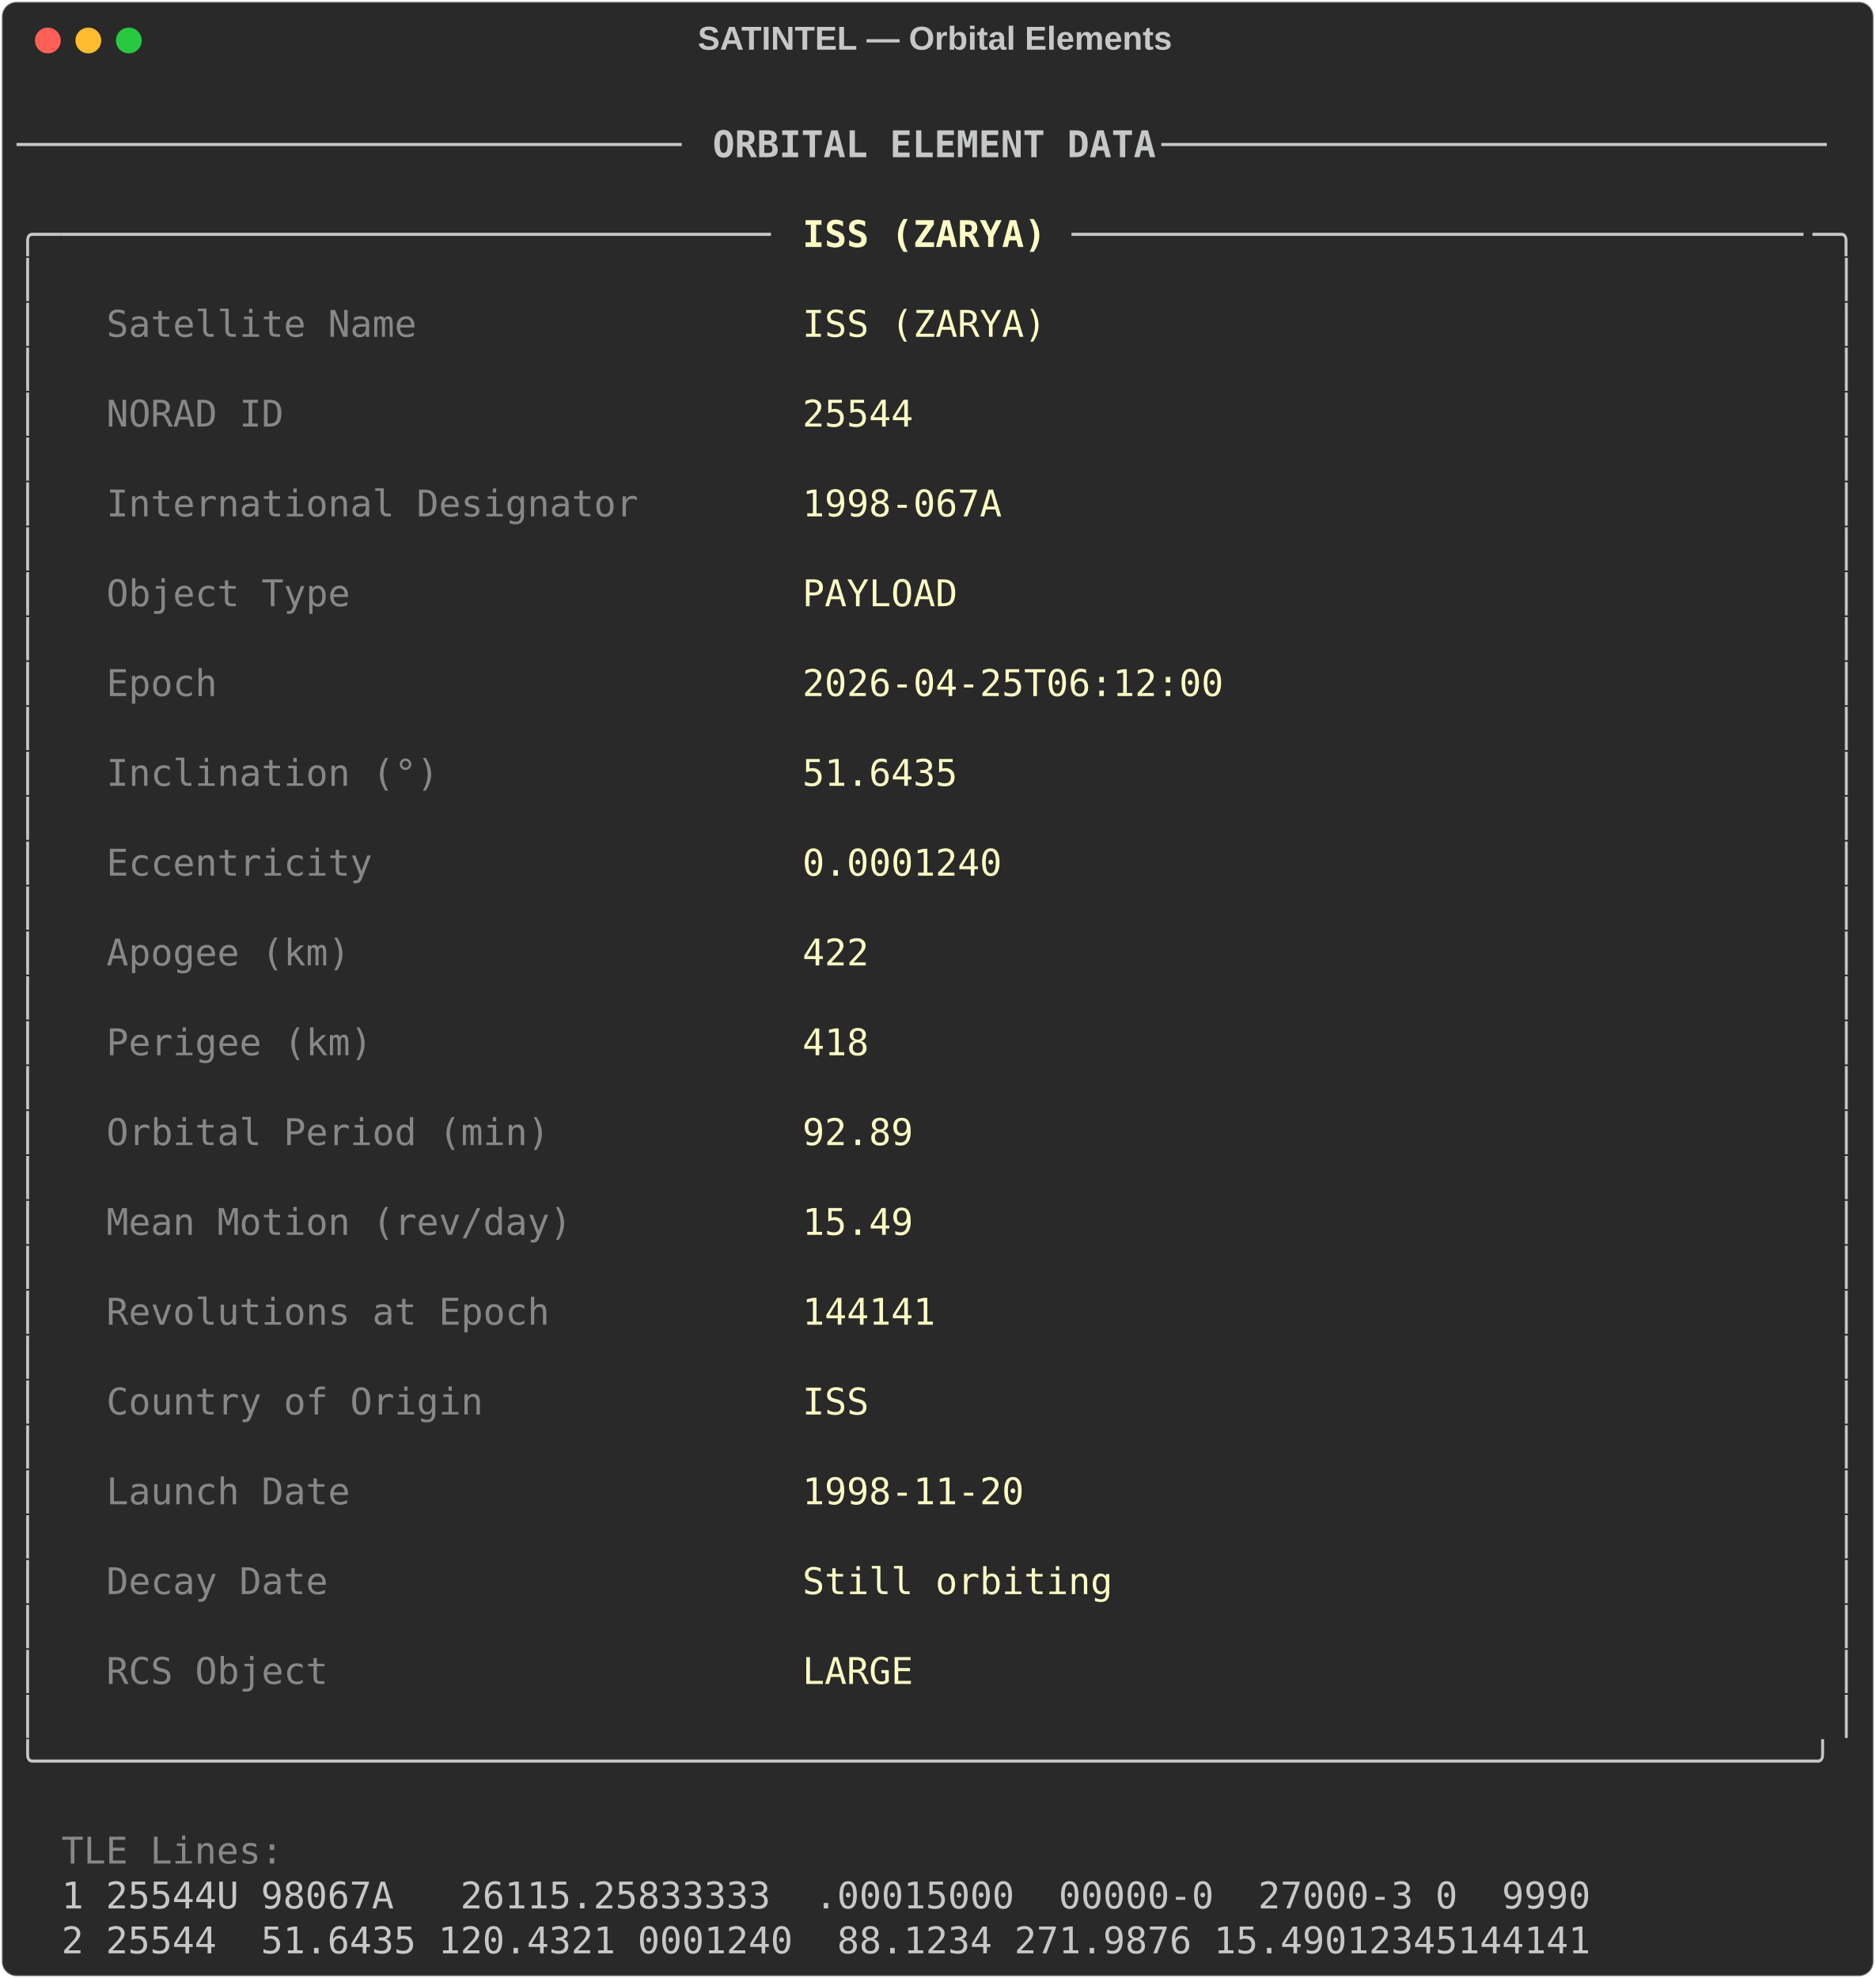
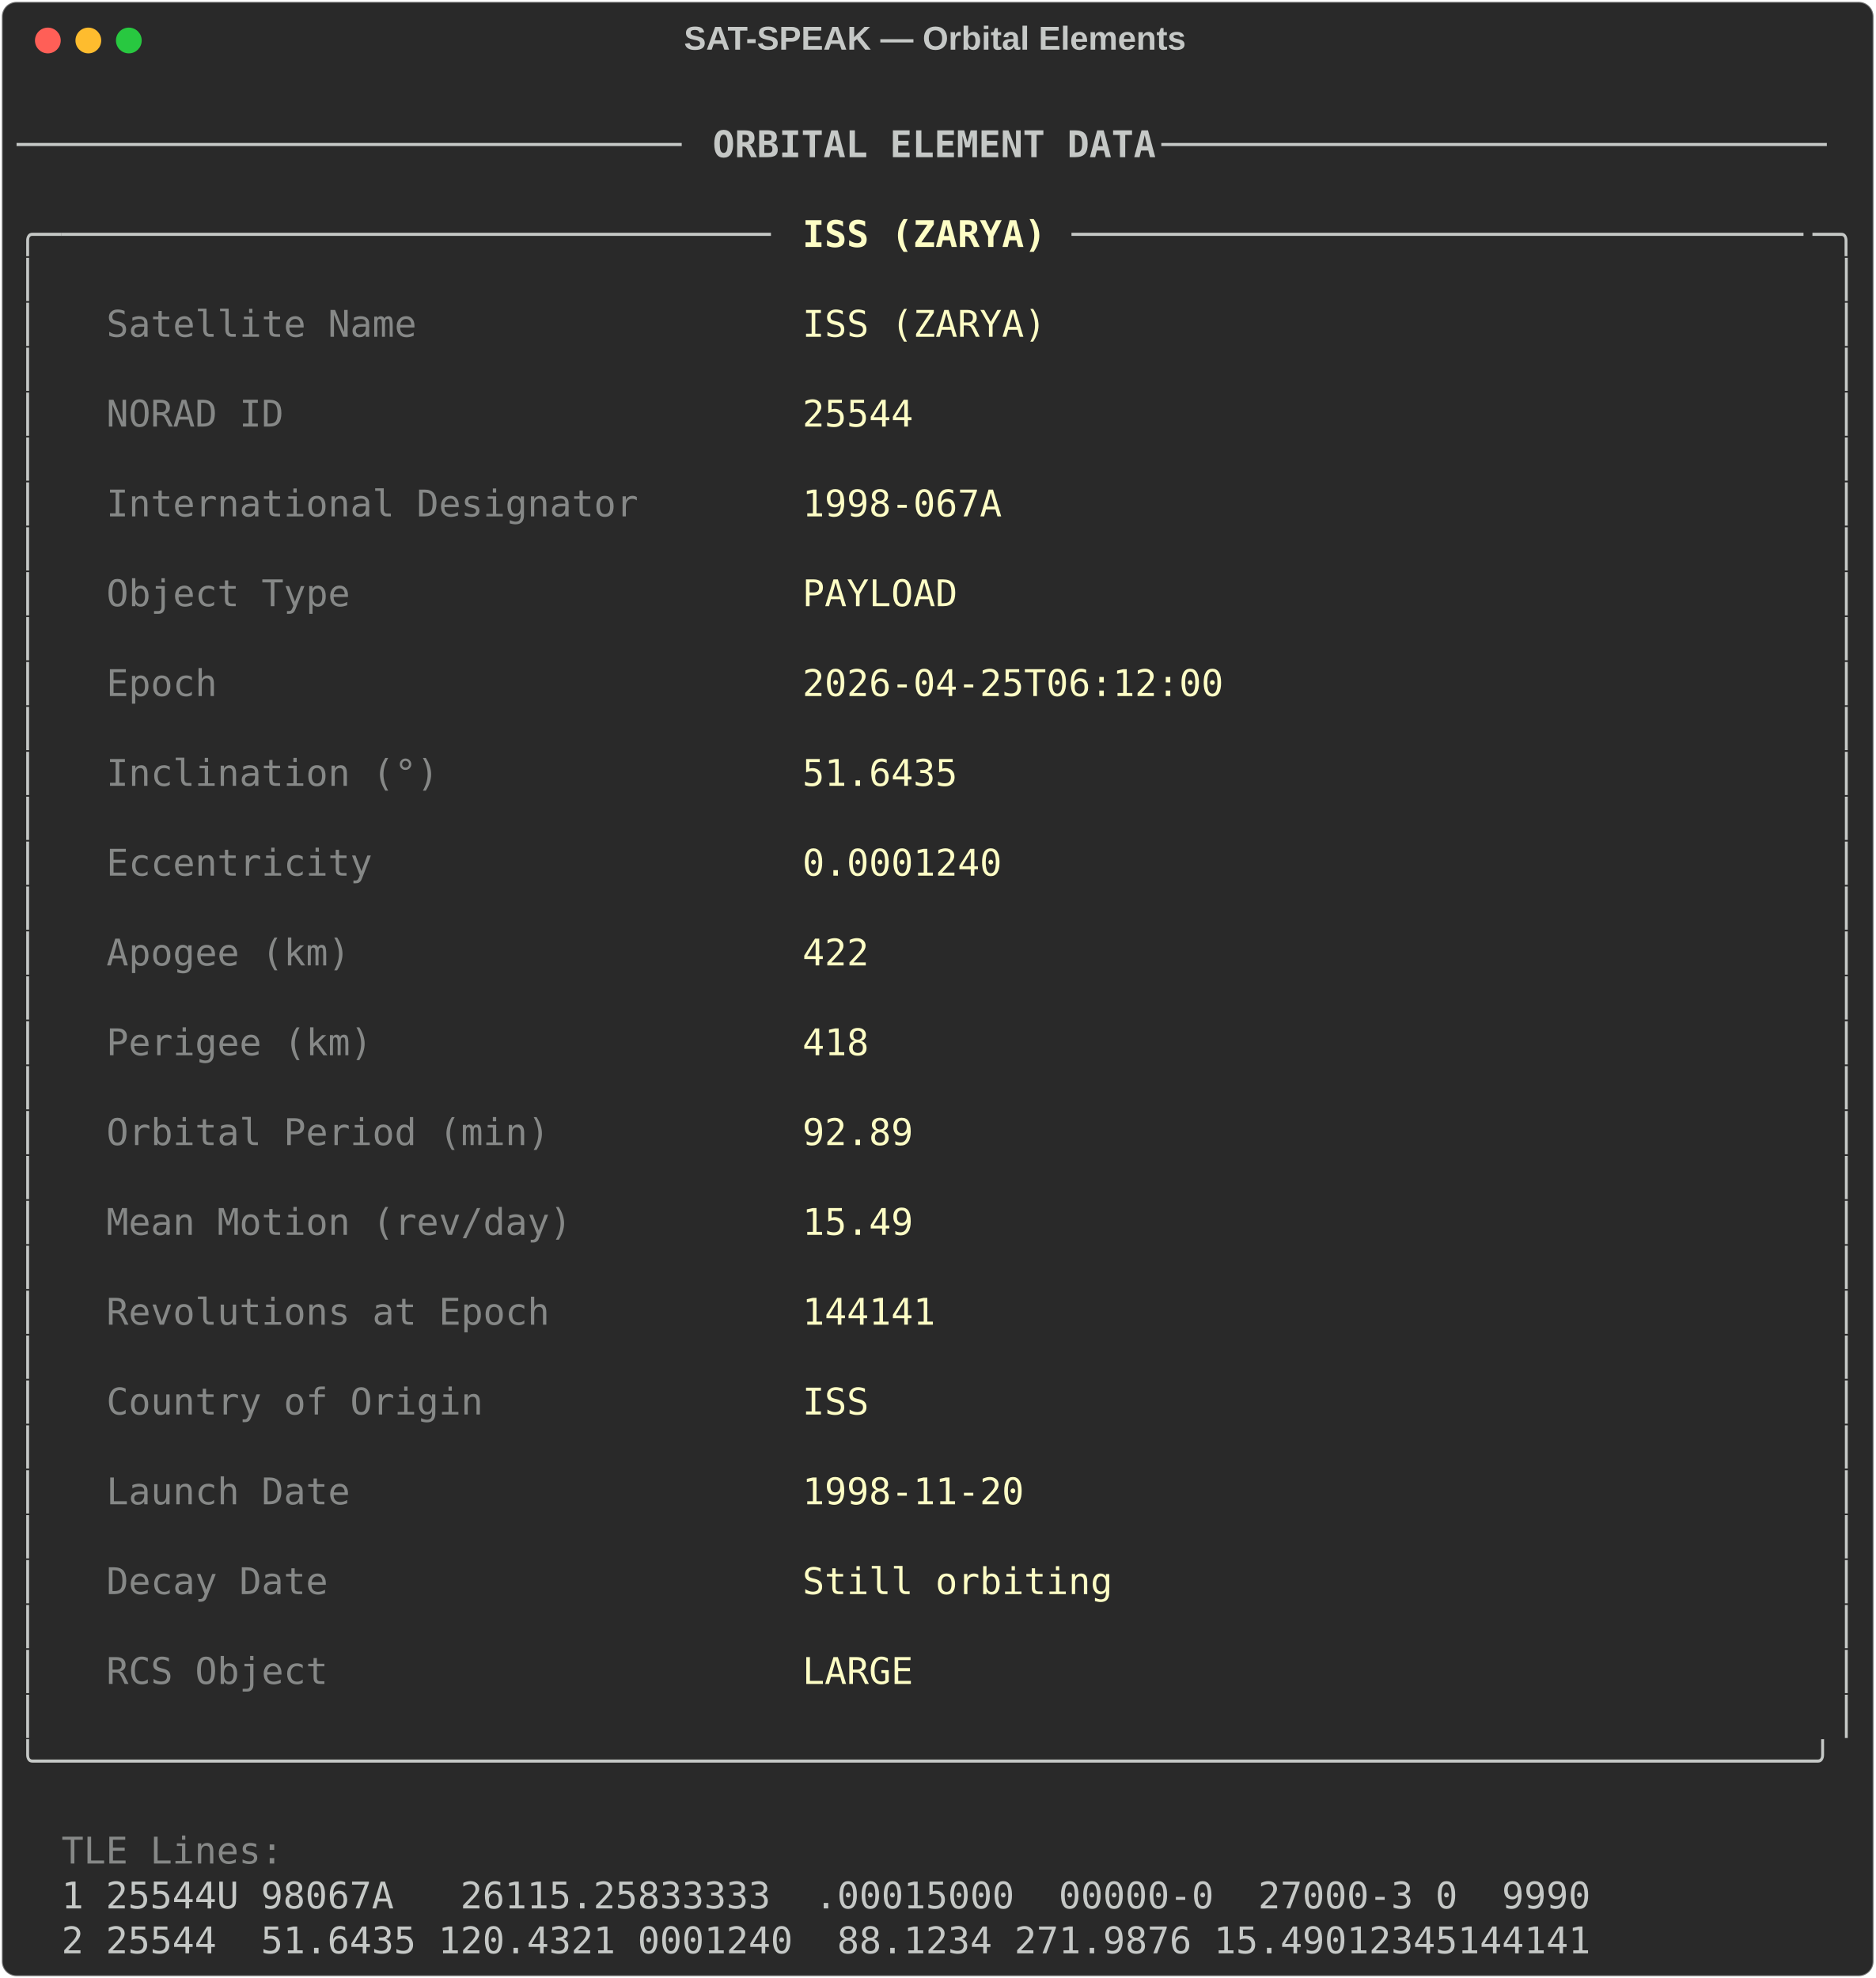
<svg xmlns="http://www.w3.org/2000/svg" class="rich-terminal" viewBox="0 0 1019 1074.8">
  <style>

    @font-face {
        font-family: "Fira Code";
        src: local("FiraCode-Regular"),
                url("https://cdnjs.cloudflare.com/ajax/libs/firacode/6.2.0/woff2/FiraCode-Regular.woff2") format("woff2"),
                url("https://cdnjs.cloudflare.com/ajax/libs/firacode/6.2.0/woff/FiraCode-Regular.woff") format("woff");
        font-style: normal;
        font-weight: 400;
    }
    @font-face {
        font-family: "Fira Code";
        src: local("FiraCode-Bold"),
                url("https://cdnjs.cloudflare.com/ajax/libs/firacode/6.2.0/woff2/FiraCode-Bold.woff2") format("woff2"),
                url("https://cdnjs.cloudflare.com/ajax/libs/firacode/6.2.0/woff/FiraCode-Bold.woff") format("woff");
        font-style: bold;
        font-weight: 700;
    }

    .terminal-2198855369-matrix {
        font-family: Fira Code, monospace;
        font-size: 20px;
        line-height: 24.4px;
        font-variant-east-asian: full-width;
    }

    .terminal-2198855369-title {
        font-size: 18px;
        font-weight: bold;
        font-family: arial;
    }

    .terminal-2198855369-r1 { fill: #c5c8c6 }
.terminal-2198855369-r2 { fill: #c5c8c6;font-weight: bold }
.terminal-2198855369-r3 { fill: #fdfdc5;font-weight: bold }
.terminal-2198855369-r4 { fill: #868887 }
.terminal-2198855369-r5 { fill: #fdfdc5 }
    </style>
  <defs>
    <clipPath id="terminal-2198855369-clip-terminal">
      <rect x="0" y="0" width="999.4" height="1023.8" />
    </clipPath>
    <clipPath id="terminal-2198855369-line-0">
      <rect x="0" y="1.5" width="1000.4" height="24.65" />
    </clipPath>
    <clipPath id="terminal-2198855369-line-1">
      <rect x="0" y="25.9" width="1000.4" height="24.65" />
    </clipPath>
    <clipPath id="terminal-2198855369-line-2">
      <rect x="0" y="50.3" width="1000.4" height="24.65" />
    </clipPath>
    <clipPath id="terminal-2198855369-line-3">
      <rect x="0" y="74.7" width="1000.4" height="24.65" />
    </clipPath>
    <clipPath id="terminal-2198855369-line-4">
      <rect x="0" y="99.1" width="1000.4" height="24.65" />
    </clipPath>
    <clipPath id="terminal-2198855369-line-5">
      <rect x="0" y="123.5" width="1000.4" height="24.65" />
    </clipPath>
    <clipPath id="terminal-2198855369-line-6">
      <rect x="0" y="147.9" width="1000.4" height="24.65" />
    </clipPath>
    <clipPath id="terminal-2198855369-line-7">
      <rect x="0" y="172.3" width="1000.4" height="24.65" />
    </clipPath>
    <clipPath id="terminal-2198855369-line-8">
      <rect x="0" y="196.7" width="1000.4" height="24.65" />
    </clipPath>
    <clipPath id="terminal-2198855369-line-9">
      <rect x="0" y="221.1" width="1000.4" height="24.65" />
    </clipPath>
    <clipPath id="terminal-2198855369-line-10">
      <rect x="0" y="245.5" width="1000.4" height="24.65" />
    </clipPath>
    <clipPath id="terminal-2198855369-line-11">
      <rect x="0" y="269.9" width="1000.4" height="24.65" />
    </clipPath>
    <clipPath id="terminal-2198855369-line-12">
      <rect x="0" y="294.3" width="1000.4" height="24.65" />
    </clipPath>
    <clipPath id="terminal-2198855369-line-13">
      <rect x="0" y="318.7" width="1000.4" height="24.65" />
    </clipPath>
    <clipPath id="terminal-2198855369-line-14">
      <rect x="0" y="343.1" width="1000.4" height="24.65" />
    </clipPath>
    <clipPath id="terminal-2198855369-line-15">
      <rect x="0" y="367.5" width="1000.4" height="24.65" />
    </clipPath>
    <clipPath id="terminal-2198855369-line-16">
      <rect x="0" y="391.9" width="1000.4" height="24.65" />
    </clipPath>
    <clipPath id="terminal-2198855369-line-17">
      <rect x="0" y="416.3" width="1000.4" height="24.65" />
    </clipPath>
    <clipPath id="terminal-2198855369-line-18">
      <rect x="0" y="440.7" width="1000.4" height="24.65" />
    </clipPath>
    <clipPath id="terminal-2198855369-line-19">
      <rect x="0" y="465.1" width="1000.4" height="24.65" />
    </clipPath>
    <clipPath id="terminal-2198855369-line-20">
      <rect x="0" y="489.5" width="1000.4" height="24.65" />
    </clipPath>
    <clipPath id="terminal-2198855369-line-21">
      <rect x="0" y="513.9" width="1000.4" height="24.65" />
    </clipPath>
    <clipPath id="terminal-2198855369-line-22">
      <rect x="0" y="538.3" width="1000.4" height="24.65" />
    </clipPath>
    <clipPath id="terminal-2198855369-line-23">
      <rect x="0" y="562.7" width="1000.4" height="24.65" />
    </clipPath>
    <clipPath id="terminal-2198855369-line-24">
      <rect x="0" y="587.1" width="1000.4" height="24.65" />
    </clipPath>
    <clipPath id="terminal-2198855369-line-25">
      <rect x="0" y="611.5" width="1000.4" height="24.65" />
    </clipPath>
    <clipPath id="terminal-2198855369-line-26">
      <rect x="0" y="635.9" width="1000.4" height="24.65" />
    </clipPath>
    <clipPath id="terminal-2198855369-line-27">
      <rect x="0" y="660.3" width="1000.4" height="24.65" />
    </clipPath>
    <clipPath id="terminal-2198855369-line-28">
      <rect x="0" y="684.7" width="1000.4" height="24.65" />
    </clipPath>
    <clipPath id="terminal-2198855369-line-29">
      <rect x="0" y="709.1" width="1000.4" height="24.65" />
    </clipPath>
    <clipPath id="terminal-2198855369-line-30">
      <rect x="0" y="733.5" width="1000.4" height="24.65" />
    </clipPath>
    <clipPath id="terminal-2198855369-line-31">
      <rect x="0" y="757.9" width="1000.4" height="24.65" />
    </clipPath>
    <clipPath id="terminal-2198855369-line-32">
      <rect x="0" y="782.3" width="1000.4" height="24.65" />
    </clipPath>
    <clipPath id="terminal-2198855369-line-33">
      <rect x="0" y="806.7" width="1000.4" height="24.65" />
    </clipPath>
    <clipPath id="terminal-2198855369-line-34">
      <rect x="0" y="831.1" width="1000.4" height="24.65" />
    </clipPath>
    <clipPath id="terminal-2198855369-line-35">
      <rect x="0" y="855.5" width="1000.4" height="24.65" />
    </clipPath>
    <clipPath id="terminal-2198855369-line-36">
      <rect x="0" y="879.9" width="1000.4" height="24.65" />
    </clipPath>
    <clipPath id="terminal-2198855369-line-37">
      <rect x="0" y="904.3" width="1000.4" height="24.65" />
    </clipPath>
    <clipPath id="terminal-2198855369-line-38">
      <rect x="0" y="928.7" width="1000.4" height="24.65" />
    </clipPath>
    <clipPath id="terminal-2198855369-line-39">
      <rect x="0" y="953.1" width="1000.4" height="24.65" />
    </clipPath>
    <clipPath id="terminal-2198855369-line-40">
      <rect x="0" y="977.5" width="1000.4" height="24.65" />
    </clipPath>
  </defs>
  <rect fill="#292929" stroke="rgba(255,255,255,0.35)" stroke-width="1" x="1" y="1" width="1017" height="1072.8" rx="8" />
-   <text class="terminal-2198855369-title" fill="#c5c8c6" text-anchor="middle" x="508" y="27">SATINTEL — Orbital Elements</text>
+   <text class="terminal-2198855369-title" fill="#c5c8c6" text-anchor="middle" x="508" y="27">SAT-SPEAK — Orbital Elements</text>
  <g transform="translate(26,22)">
    <circle cx="0" cy="0" r="7" fill="#ff5f57" />
    <circle cx="22" cy="0" r="7" fill="#febc2e" />
    <circle cx="44" cy="0" r="7" fill="#28c840" />
  </g>
  <g transform="translate(9, 41)" clip-path="url(#terminal-2198855369-clip-terminal)">
    <g class="terminal-2198855369-matrix">
      <text class="terminal-2198855369-r1" x="1000.4" y="20" textLength="12.2" clip-path="url(#terminal-2198855369-line-0)">
</text>
      <text class="terminal-2198855369-r1" x="0" y="44.4" textLength="378.2" clip-path="url(#terminal-2198855369-line-1)">────────────────────────────── </text>
      <text class="terminal-2198855369-r2" x="378.2" y="44.4" textLength="244" clip-path="url(#terminal-2198855369-line-1)">ORBITAL ELEMENT DATA</text>
      <text class="terminal-2198855369-r1" x="622.2" y="44.4" textLength="378.2" clip-path="url(#terminal-2198855369-line-1)"> ──────────────────────────────</text>
      <text class="terminal-2198855369-r1" x="1000.4" y="44.4" textLength="12.2" clip-path="url(#terminal-2198855369-line-1)">
</text>
      <text class="terminal-2198855369-r1" x="1000.4" y="68.8" textLength="12.2" clip-path="url(#terminal-2198855369-line-2)">
</text>
      <text class="terminal-2198855369-r1" x="0" y="93.2" textLength="24.4" clip-path="url(#terminal-2198855369-line-3)">╭─</text>
      <text class="terminal-2198855369-r1" x="24.4" y="93.2" textLength="390.4" clip-path="url(#terminal-2198855369-line-3)">────────────────────────────────</text>
      <text class="terminal-2198855369-r3" x="427" y="93.2" textLength="134.2" clip-path="url(#terminal-2198855369-line-3)">ISS (ZARYA)</text>
      <text class="terminal-2198855369-r1" x="573.4" y="93.2" textLength="402.6" clip-path="url(#terminal-2198855369-line-3)">─────────────────────────────────</text>
      <text class="terminal-2198855369-r1" x="976" y="93.2" textLength="24.4" clip-path="url(#terminal-2198855369-line-3)">─╮</text>
      <text class="terminal-2198855369-r1" x="1000.4" y="93.2" textLength="12.2" clip-path="url(#terminal-2198855369-line-3)">
</text>
      <text class="terminal-2198855369-r1" x="0" y="117.6" textLength="12.2" clip-path="url(#terminal-2198855369-line-4)">│</text>
      <text class="terminal-2198855369-r1" x="988.2" y="117.6" textLength="12.2" clip-path="url(#terminal-2198855369-line-4)">│</text>
      <text class="terminal-2198855369-r1" x="1000.4" y="117.6" textLength="12.2" clip-path="url(#terminal-2198855369-line-4)">
</text>
      <text class="terminal-2198855369-r1" x="0" y="142" textLength="12.2" clip-path="url(#terminal-2198855369-line-5)">│</text>
      <text class="terminal-2198855369-r4" x="48.8" y="142" textLength="341.6" clip-path="url(#terminal-2198855369-line-5)">Satellite Name              </text>
      <text class="terminal-2198855369-r5" x="427" y="142" textLength="231.8" clip-path="url(#terminal-2198855369-line-5)">ISS (ZARYA)        </text>
      <text class="terminal-2198855369-r1" x="988.2" y="142" textLength="12.2" clip-path="url(#terminal-2198855369-line-5)">│</text>
      <text class="terminal-2198855369-r1" x="1000.4" y="142" textLength="12.2" clip-path="url(#terminal-2198855369-line-5)">
</text>
      <text class="terminal-2198855369-r1" x="0" y="166.4" textLength="12.2" clip-path="url(#terminal-2198855369-line-6)">│</text>
      <text class="terminal-2198855369-r1" x="988.2" y="166.4" textLength="12.2" clip-path="url(#terminal-2198855369-line-6)">│</text>
      <text class="terminal-2198855369-r1" x="1000.4" y="166.4" textLength="12.2" clip-path="url(#terminal-2198855369-line-6)">
</text>
      <text class="terminal-2198855369-r1" x="0" y="190.8" textLength="12.2" clip-path="url(#terminal-2198855369-line-7)">│</text>
      <text class="terminal-2198855369-r4" x="48.8" y="190.8" textLength="341.6" clip-path="url(#terminal-2198855369-line-7)">NORAD ID                    </text>
      <text class="terminal-2198855369-r5" x="427" y="190.8" textLength="231.8" clip-path="url(#terminal-2198855369-line-7)">25544              </text>
      <text class="terminal-2198855369-r1" x="988.2" y="190.8" textLength="12.2" clip-path="url(#terminal-2198855369-line-7)">│</text>
      <text class="terminal-2198855369-r1" x="1000.4" y="190.8" textLength="12.2" clip-path="url(#terminal-2198855369-line-7)">
</text>
      <text class="terminal-2198855369-r1" x="0" y="215.2" textLength="12.2" clip-path="url(#terminal-2198855369-line-8)">│</text>
      <text class="terminal-2198855369-r1" x="988.2" y="215.2" textLength="12.2" clip-path="url(#terminal-2198855369-line-8)">│</text>
      <text class="terminal-2198855369-r1" x="1000.4" y="215.2" textLength="12.2" clip-path="url(#terminal-2198855369-line-8)">
</text>
      <text class="terminal-2198855369-r1" x="0" y="239.6" textLength="12.2" clip-path="url(#terminal-2198855369-line-9)">│</text>
      <text class="terminal-2198855369-r4" x="48.8" y="239.6" textLength="341.6" clip-path="url(#terminal-2198855369-line-9)">International Designator    </text>
      <text class="terminal-2198855369-r5" x="427" y="239.6" textLength="231.8" clip-path="url(#terminal-2198855369-line-9)">1998-067A          </text>
      <text class="terminal-2198855369-r1" x="988.2" y="239.6" textLength="12.2" clip-path="url(#terminal-2198855369-line-9)">│</text>
      <text class="terminal-2198855369-r1" x="1000.4" y="239.6" textLength="12.2" clip-path="url(#terminal-2198855369-line-9)">
</text>
      <text class="terminal-2198855369-r1" x="0" y="264" textLength="12.2" clip-path="url(#terminal-2198855369-line-10)">│</text>
      <text class="terminal-2198855369-r1" x="988.2" y="264" textLength="12.2" clip-path="url(#terminal-2198855369-line-10)">│</text>
      <text class="terminal-2198855369-r1" x="1000.4" y="264" textLength="12.2" clip-path="url(#terminal-2198855369-line-10)">
</text>
      <text class="terminal-2198855369-r1" x="0" y="288.4" textLength="12.2" clip-path="url(#terminal-2198855369-line-11)">│</text>
      <text class="terminal-2198855369-r4" x="48.8" y="288.4" textLength="341.6" clip-path="url(#terminal-2198855369-line-11)">Object Type                 </text>
      <text class="terminal-2198855369-r5" x="427" y="288.4" textLength="231.8" clip-path="url(#terminal-2198855369-line-11)">PAYLOAD            </text>
      <text class="terminal-2198855369-r1" x="988.2" y="288.4" textLength="12.2" clip-path="url(#terminal-2198855369-line-11)">│</text>
      <text class="terminal-2198855369-r1" x="1000.4" y="288.4" textLength="12.2" clip-path="url(#terminal-2198855369-line-11)">
</text>
      <text class="terminal-2198855369-r1" x="0" y="312.8" textLength="12.2" clip-path="url(#terminal-2198855369-line-12)">│</text>
      <text class="terminal-2198855369-r1" x="988.2" y="312.8" textLength="12.2" clip-path="url(#terminal-2198855369-line-12)">│</text>
      <text class="terminal-2198855369-r1" x="1000.4" y="312.8" textLength="12.2" clip-path="url(#terminal-2198855369-line-12)">
</text>
      <text class="terminal-2198855369-r1" x="0" y="337.2" textLength="12.2" clip-path="url(#terminal-2198855369-line-13)">│</text>
      <text class="terminal-2198855369-r4" x="48.8" y="337.2" textLength="341.6" clip-path="url(#terminal-2198855369-line-13)">Epoch                       </text>
      <text class="terminal-2198855369-r5" x="427" y="337.2" textLength="231.8" clip-path="url(#terminal-2198855369-line-13)">2026-04-25T06:12:00</text>
      <text class="terminal-2198855369-r1" x="988.2" y="337.2" textLength="12.2" clip-path="url(#terminal-2198855369-line-13)">│</text>
      <text class="terminal-2198855369-r1" x="1000.4" y="337.2" textLength="12.2" clip-path="url(#terminal-2198855369-line-13)">
</text>
      <text class="terminal-2198855369-r1" x="0" y="361.6" textLength="12.2" clip-path="url(#terminal-2198855369-line-14)">│</text>
      <text class="terminal-2198855369-r1" x="988.2" y="361.6" textLength="12.2" clip-path="url(#terminal-2198855369-line-14)">│</text>
      <text class="terminal-2198855369-r1" x="1000.4" y="361.6" textLength="12.2" clip-path="url(#terminal-2198855369-line-14)">
</text>
      <text class="terminal-2198855369-r1" x="0" y="386" textLength="12.2" clip-path="url(#terminal-2198855369-line-15)">│</text>
      <text class="terminal-2198855369-r4" x="48.8" y="386" textLength="341.6" clip-path="url(#terminal-2198855369-line-15)">Inclination (°)             </text>
      <text class="terminal-2198855369-r5" x="427" y="386" textLength="231.8" clip-path="url(#terminal-2198855369-line-15)">51.6435            </text>
      <text class="terminal-2198855369-r1" x="988.2" y="386" textLength="12.2" clip-path="url(#terminal-2198855369-line-15)">│</text>
      <text class="terminal-2198855369-r1" x="1000.4" y="386" textLength="12.2" clip-path="url(#terminal-2198855369-line-15)">
</text>
      <text class="terminal-2198855369-r1" x="0" y="410.4" textLength="12.2" clip-path="url(#terminal-2198855369-line-16)">│</text>
      <text class="terminal-2198855369-r1" x="988.2" y="410.4" textLength="12.2" clip-path="url(#terminal-2198855369-line-16)">│</text>
      <text class="terminal-2198855369-r1" x="1000.4" y="410.4" textLength="12.2" clip-path="url(#terminal-2198855369-line-16)">
</text>
      <text class="terminal-2198855369-r1" x="0" y="434.8" textLength="12.2" clip-path="url(#terminal-2198855369-line-17)">│</text>
      <text class="terminal-2198855369-r4" x="48.8" y="434.8" textLength="341.6" clip-path="url(#terminal-2198855369-line-17)">Eccentricity                </text>
      <text class="terminal-2198855369-r5" x="427" y="434.8" textLength="231.8" clip-path="url(#terminal-2198855369-line-17)">0.0001240          </text>
      <text class="terminal-2198855369-r1" x="988.2" y="434.8" textLength="12.2" clip-path="url(#terminal-2198855369-line-17)">│</text>
      <text class="terminal-2198855369-r1" x="1000.4" y="434.8" textLength="12.2" clip-path="url(#terminal-2198855369-line-17)">
</text>
      <text class="terminal-2198855369-r1" x="0" y="459.2" textLength="12.2" clip-path="url(#terminal-2198855369-line-18)">│</text>
      <text class="terminal-2198855369-r1" x="988.2" y="459.2" textLength="12.2" clip-path="url(#terminal-2198855369-line-18)">│</text>
      <text class="terminal-2198855369-r1" x="1000.4" y="459.2" textLength="12.2" clip-path="url(#terminal-2198855369-line-18)">
</text>
      <text class="terminal-2198855369-r1" x="0" y="483.6" textLength="12.2" clip-path="url(#terminal-2198855369-line-19)">│</text>
      <text class="terminal-2198855369-r4" x="48.8" y="483.6" textLength="341.6" clip-path="url(#terminal-2198855369-line-19)">Apogee (km)                 </text>
      <text class="terminal-2198855369-r5" x="427" y="483.6" textLength="231.8" clip-path="url(#terminal-2198855369-line-19)">422                </text>
      <text class="terminal-2198855369-r1" x="988.2" y="483.6" textLength="12.2" clip-path="url(#terminal-2198855369-line-19)">│</text>
      <text class="terminal-2198855369-r1" x="1000.4" y="483.6" textLength="12.2" clip-path="url(#terminal-2198855369-line-19)">
</text>
      <text class="terminal-2198855369-r1" x="0" y="508" textLength="12.2" clip-path="url(#terminal-2198855369-line-20)">│</text>
      <text class="terminal-2198855369-r1" x="988.2" y="508" textLength="12.2" clip-path="url(#terminal-2198855369-line-20)">│</text>
      <text class="terminal-2198855369-r1" x="1000.4" y="508" textLength="12.2" clip-path="url(#terminal-2198855369-line-20)">
</text>
      <text class="terminal-2198855369-r1" x="0" y="532.4" textLength="12.2" clip-path="url(#terminal-2198855369-line-21)">│</text>
      <text class="terminal-2198855369-r4" x="48.8" y="532.4" textLength="341.6" clip-path="url(#terminal-2198855369-line-21)">Perigee (km)                </text>
      <text class="terminal-2198855369-r5" x="427" y="532.4" textLength="231.8" clip-path="url(#terminal-2198855369-line-21)">418                </text>
      <text class="terminal-2198855369-r1" x="988.2" y="532.4" textLength="12.2" clip-path="url(#terminal-2198855369-line-21)">│</text>
      <text class="terminal-2198855369-r1" x="1000.4" y="532.4" textLength="12.2" clip-path="url(#terminal-2198855369-line-21)">
</text>
      <text class="terminal-2198855369-r1" x="0" y="556.8" textLength="12.2" clip-path="url(#terminal-2198855369-line-22)">│</text>
      <text class="terminal-2198855369-r1" x="988.2" y="556.8" textLength="12.2" clip-path="url(#terminal-2198855369-line-22)">│</text>
      <text class="terminal-2198855369-r1" x="1000.4" y="556.8" textLength="12.2" clip-path="url(#terminal-2198855369-line-22)">
</text>
      <text class="terminal-2198855369-r1" x="0" y="581.2" textLength="12.2" clip-path="url(#terminal-2198855369-line-23)">│</text>
      <text class="terminal-2198855369-r4" x="48.8" y="581.2" textLength="341.6" clip-path="url(#terminal-2198855369-line-23)">Orbital Period (min)        </text>
      <text class="terminal-2198855369-r5" x="427" y="581.2" textLength="231.8" clip-path="url(#terminal-2198855369-line-23)">92.89              </text>
      <text class="terminal-2198855369-r1" x="988.2" y="581.2" textLength="12.2" clip-path="url(#terminal-2198855369-line-23)">│</text>
      <text class="terminal-2198855369-r1" x="1000.4" y="581.2" textLength="12.2" clip-path="url(#terminal-2198855369-line-23)">
</text>
      <text class="terminal-2198855369-r1" x="0" y="605.6" textLength="12.2" clip-path="url(#terminal-2198855369-line-24)">│</text>
      <text class="terminal-2198855369-r1" x="988.2" y="605.6" textLength="12.2" clip-path="url(#terminal-2198855369-line-24)">│</text>
      <text class="terminal-2198855369-r1" x="1000.4" y="605.6" textLength="12.2" clip-path="url(#terminal-2198855369-line-24)">
</text>
      <text class="terminal-2198855369-r1" x="0" y="630" textLength="12.2" clip-path="url(#terminal-2198855369-line-25)">│</text>
      <text class="terminal-2198855369-r4" x="48.8" y="630" textLength="341.6" clip-path="url(#terminal-2198855369-line-25)">Mean Motion (rev/day)       </text>
      <text class="terminal-2198855369-r5" x="427" y="630" textLength="231.8" clip-path="url(#terminal-2198855369-line-25)">15.49              </text>
      <text class="terminal-2198855369-r1" x="988.2" y="630" textLength="12.2" clip-path="url(#terminal-2198855369-line-25)">│</text>
      <text class="terminal-2198855369-r1" x="1000.4" y="630" textLength="12.2" clip-path="url(#terminal-2198855369-line-25)">
</text>
      <text class="terminal-2198855369-r1" x="0" y="654.4" textLength="12.2" clip-path="url(#terminal-2198855369-line-26)">│</text>
      <text class="terminal-2198855369-r1" x="988.2" y="654.4" textLength="12.2" clip-path="url(#terminal-2198855369-line-26)">│</text>
      <text class="terminal-2198855369-r1" x="1000.4" y="654.4" textLength="12.2" clip-path="url(#terminal-2198855369-line-26)">
</text>
      <text class="terminal-2198855369-r1" x="0" y="678.8" textLength="12.2" clip-path="url(#terminal-2198855369-line-27)">│</text>
      <text class="terminal-2198855369-r4" x="48.8" y="678.8" textLength="341.6" clip-path="url(#terminal-2198855369-line-27)">Revolutions at Epoch        </text>
      <text class="terminal-2198855369-r5" x="427" y="678.8" textLength="231.8" clip-path="url(#terminal-2198855369-line-27)">144141             </text>
      <text class="terminal-2198855369-r1" x="988.2" y="678.8" textLength="12.2" clip-path="url(#terminal-2198855369-line-27)">│</text>
      <text class="terminal-2198855369-r1" x="1000.4" y="678.8" textLength="12.2" clip-path="url(#terminal-2198855369-line-27)">
</text>
      <text class="terminal-2198855369-r1" x="0" y="703.2" textLength="12.2" clip-path="url(#terminal-2198855369-line-28)">│</text>
      <text class="terminal-2198855369-r1" x="988.2" y="703.2" textLength="12.2" clip-path="url(#terminal-2198855369-line-28)">│</text>
      <text class="terminal-2198855369-r1" x="1000.4" y="703.2" textLength="12.2" clip-path="url(#terminal-2198855369-line-28)">
</text>
      <text class="terminal-2198855369-r1" x="0" y="727.6" textLength="12.2" clip-path="url(#terminal-2198855369-line-29)">│</text>
      <text class="terminal-2198855369-r4" x="48.8" y="727.6" textLength="341.6" clip-path="url(#terminal-2198855369-line-29)">Country of Origin           </text>
      <text class="terminal-2198855369-r5" x="427" y="727.6" textLength="231.8" clip-path="url(#terminal-2198855369-line-29)">ISS                </text>
      <text class="terminal-2198855369-r1" x="988.2" y="727.6" textLength="12.2" clip-path="url(#terminal-2198855369-line-29)">│</text>
      <text class="terminal-2198855369-r1" x="1000.4" y="727.6" textLength="12.2" clip-path="url(#terminal-2198855369-line-29)">
</text>
      <text class="terminal-2198855369-r1" x="0" y="752" textLength="12.2" clip-path="url(#terminal-2198855369-line-30)">│</text>
      <text class="terminal-2198855369-r1" x="988.2" y="752" textLength="12.2" clip-path="url(#terminal-2198855369-line-30)">│</text>
      <text class="terminal-2198855369-r1" x="1000.4" y="752" textLength="12.2" clip-path="url(#terminal-2198855369-line-30)">
</text>
      <text class="terminal-2198855369-r1" x="0" y="776.4" textLength="12.2" clip-path="url(#terminal-2198855369-line-31)">│</text>
      <text class="terminal-2198855369-r4" x="48.8" y="776.4" textLength="341.6" clip-path="url(#terminal-2198855369-line-31)">Launch Date                 </text>
      <text class="terminal-2198855369-r5" x="427" y="776.4" textLength="231.8" clip-path="url(#terminal-2198855369-line-31)">1998-11-20         </text>
      <text class="terminal-2198855369-r1" x="988.2" y="776.4" textLength="12.2" clip-path="url(#terminal-2198855369-line-31)">│</text>
      <text class="terminal-2198855369-r1" x="1000.4" y="776.4" textLength="12.2" clip-path="url(#terminal-2198855369-line-31)">
</text>
      <text class="terminal-2198855369-r1" x="0" y="800.8" textLength="12.2" clip-path="url(#terminal-2198855369-line-32)">│</text>
      <text class="terminal-2198855369-r1" x="988.2" y="800.8" textLength="12.2" clip-path="url(#terminal-2198855369-line-32)">│</text>
      <text class="terminal-2198855369-r1" x="1000.4" y="800.8" textLength="12.2" clip-path="url(#terminal-2198855369-line-32)">
</text>
      <text class="terminal-2198855369-r1" x="0" y="825.2" textLength="12.2" clip-path="url(#terminal-2198855369-line-33)">│</text>
      <text class="terminal-2198855369-r4" x="48.8" y="825.2" textLength="341.6" clip-path="url(#terminal-2198855369-line-33)">Decay Date                  </text>
      <text class="terminal-2198855369-r5" x="427" y="825.2" textLength="231.8" clip-path="url(#terminal-2198855369-line-33)">Still orbiting     </text>
      <text class="terminal-2198855369-r1" x="988.2" y="825.2" textLength="12.2" clip-path="url(#terminal-2198855369-line-33)">│</text>
      <text class="terminal-2198855369-r1" x="1000.4" y="825.2" textLength="12.2" clip-path="url(#terminal-2198855369-line-33)">
</text>
      <text class="terminal-2198855369-r1" x="0" y="849.6" textLength="12.2" clip-path="url(#terminal-2198855369-line-34)">│</text>
      <text class="terminal-2198855369-r1" x="988.2" y="849.6" textLength="12.2" clip-path="url(#terminal-2198855369-line-34)">│</text>
      <text class="terminal-2198855369-r1" x="1000.4" y="849.6" textLength="12.2" clip-path="url(#terminal-2198855369-line-34)">
</text>
      <text class="terminal-2198855369-r1" x="0" y="874" textLength="12.2" clip-path="url(#terminal-2198855369-line-35)">│</text>
      <text class="terminal-2198855369-r4" x="48.8" y="874" textLength="341.6" clip-path="url(#terminal-2198855369-line-35)">RCS Object                  </text>
      <text class="terminal-2198855369-r5" x="427" y="874" textLength="231.8" clip-path="url(#terminal-2198855369-line-35)">LARGE              </text>
      <text class="terminal-2198855369-r1" x="988.2" y="874" textLength="12.2" clip-path="url(#terminal-2198855369-line-35)">│</text>
      <text class="terminal-2198855369-r1" x="1000.4" y="874" textLength="12.2" clip-path="url(#terminal-2198855369-line-35)">
</text>
      <text class="terminal-2198855369-r1" x="0" y="898.4" textLength="12.2" clip-path="url(#terminal-2198855369-line-36)">│</text>
      <text class="terminal-2198855369-r1" x="988.2" y="898.4" textLength="12.2" clip-path="url(#terminal-2198855369-line-36)">│</text>
      <text class="terminal-2198855369-r1" x="1000.4" y="898.4" textLength="12.2" clip-path="url(#terminal-2198855369-line-36)">
</text>
      <text class="terminal-2198855369-r1" x="0" y="922.8" textLength="1000.4" clip-path="url(#terminal-2198855369-line-37)">╰────────────────────────────────────────────────────────────────────────────────╯</text>
      <text class="terminal-2198855369-r1" x="1000.4" y="922.8" textLength="12.2" clip-path="url(#terminal-2198855369-line-37)">
</text>
      <text class="terminal-2198855369-r1" x="1000.4" y="947.2" textLength="12.2" clip-path="url(#terminal-2198855369-line-38)">
</text>
      <text class="terminal-2198855369-r4" x="24.4" y="971.6" textLength="122" clip-path="url(#terminal-2198855369-line-39)">TLE Lines:</text>
      <text class="terminal-2198855369-r1" x="1000.4" y="971.6" textLength="12.2" clip-path="url(#terminal-2198855369-line-39)">
</text>
      <text class="terminal-2198855369-r1" x="24.4" y="996" textLength="841.8" clip-path="url(#terminal-2198855369-line-40)">1 25544U 98067A   26115.25833333  .00015000  00000-0  27000-3 0  9990</text>
      <text class="terminal-2198855369-r1" x="1000.4" y="996" textLength="12.2" clip-path="url(#terminal-2198855369-line-40)">
</text>
      <text class="terminal-2198855369-r1" x="24.4" y="1020.4" textLength="841.8" clip-path="url(#terminal-2198855369-line-41)">2 25544  51.6435 120.4321 0001240  88.1234 271.9876 15.49012345144141</text>
      <text class="terminal-2198855369-r1" x="1000.4" y="1020.4" textLength="12.2" clip-path="url(#terminal-2198855369-line-41)">
</text>
    </g>
  </g>
</svg>
